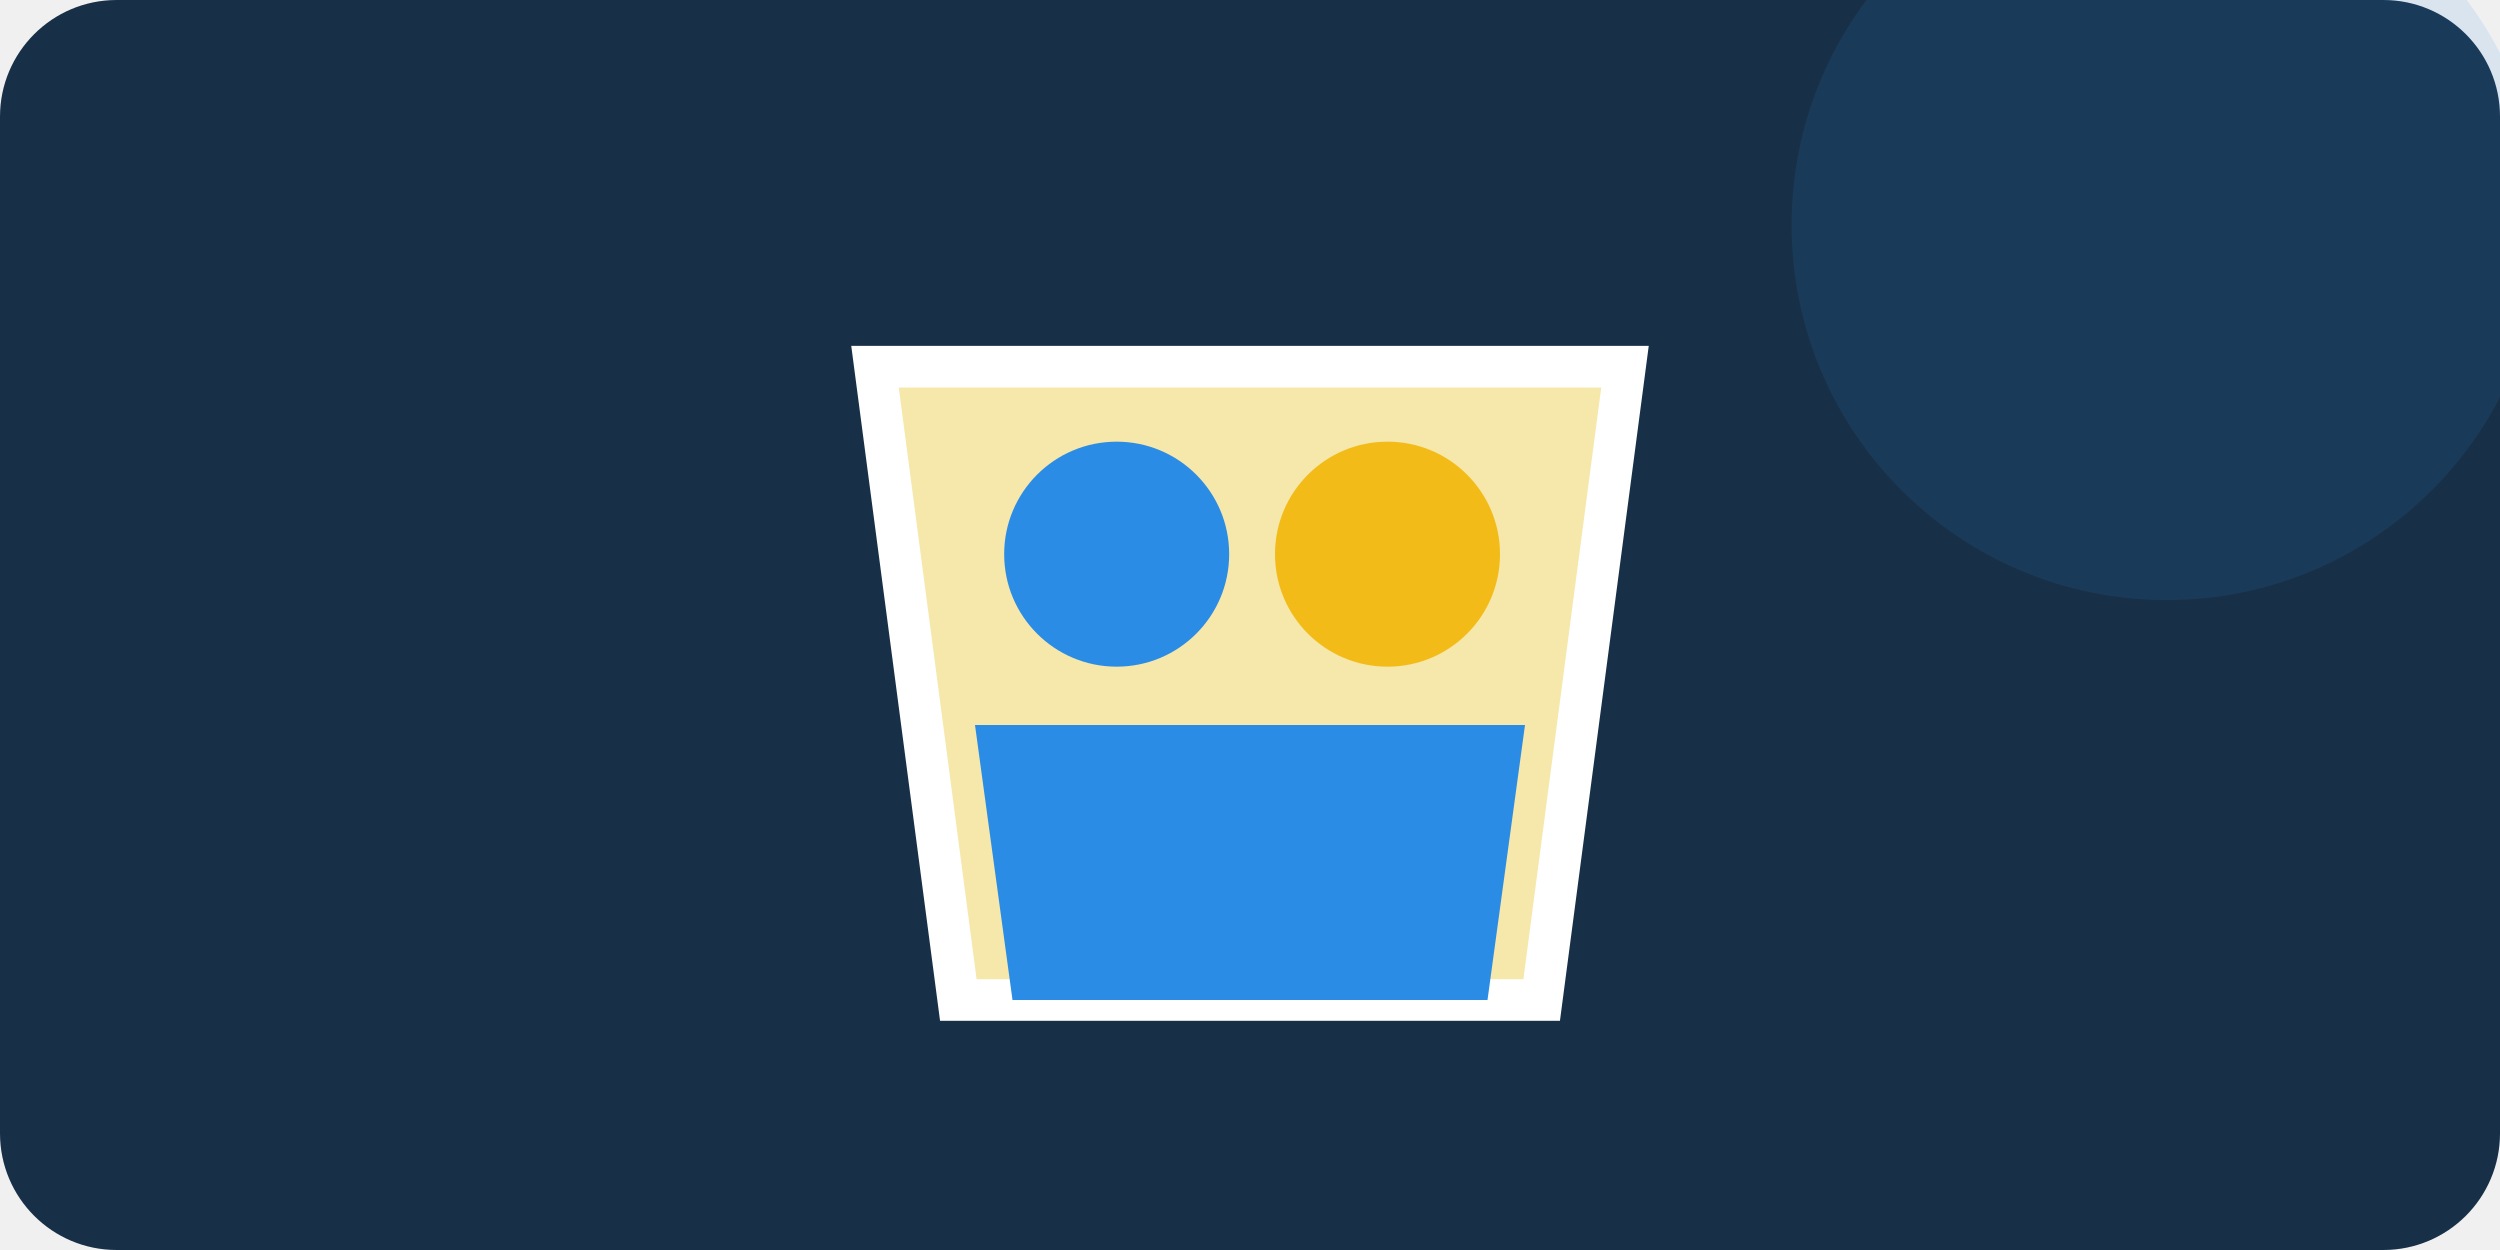
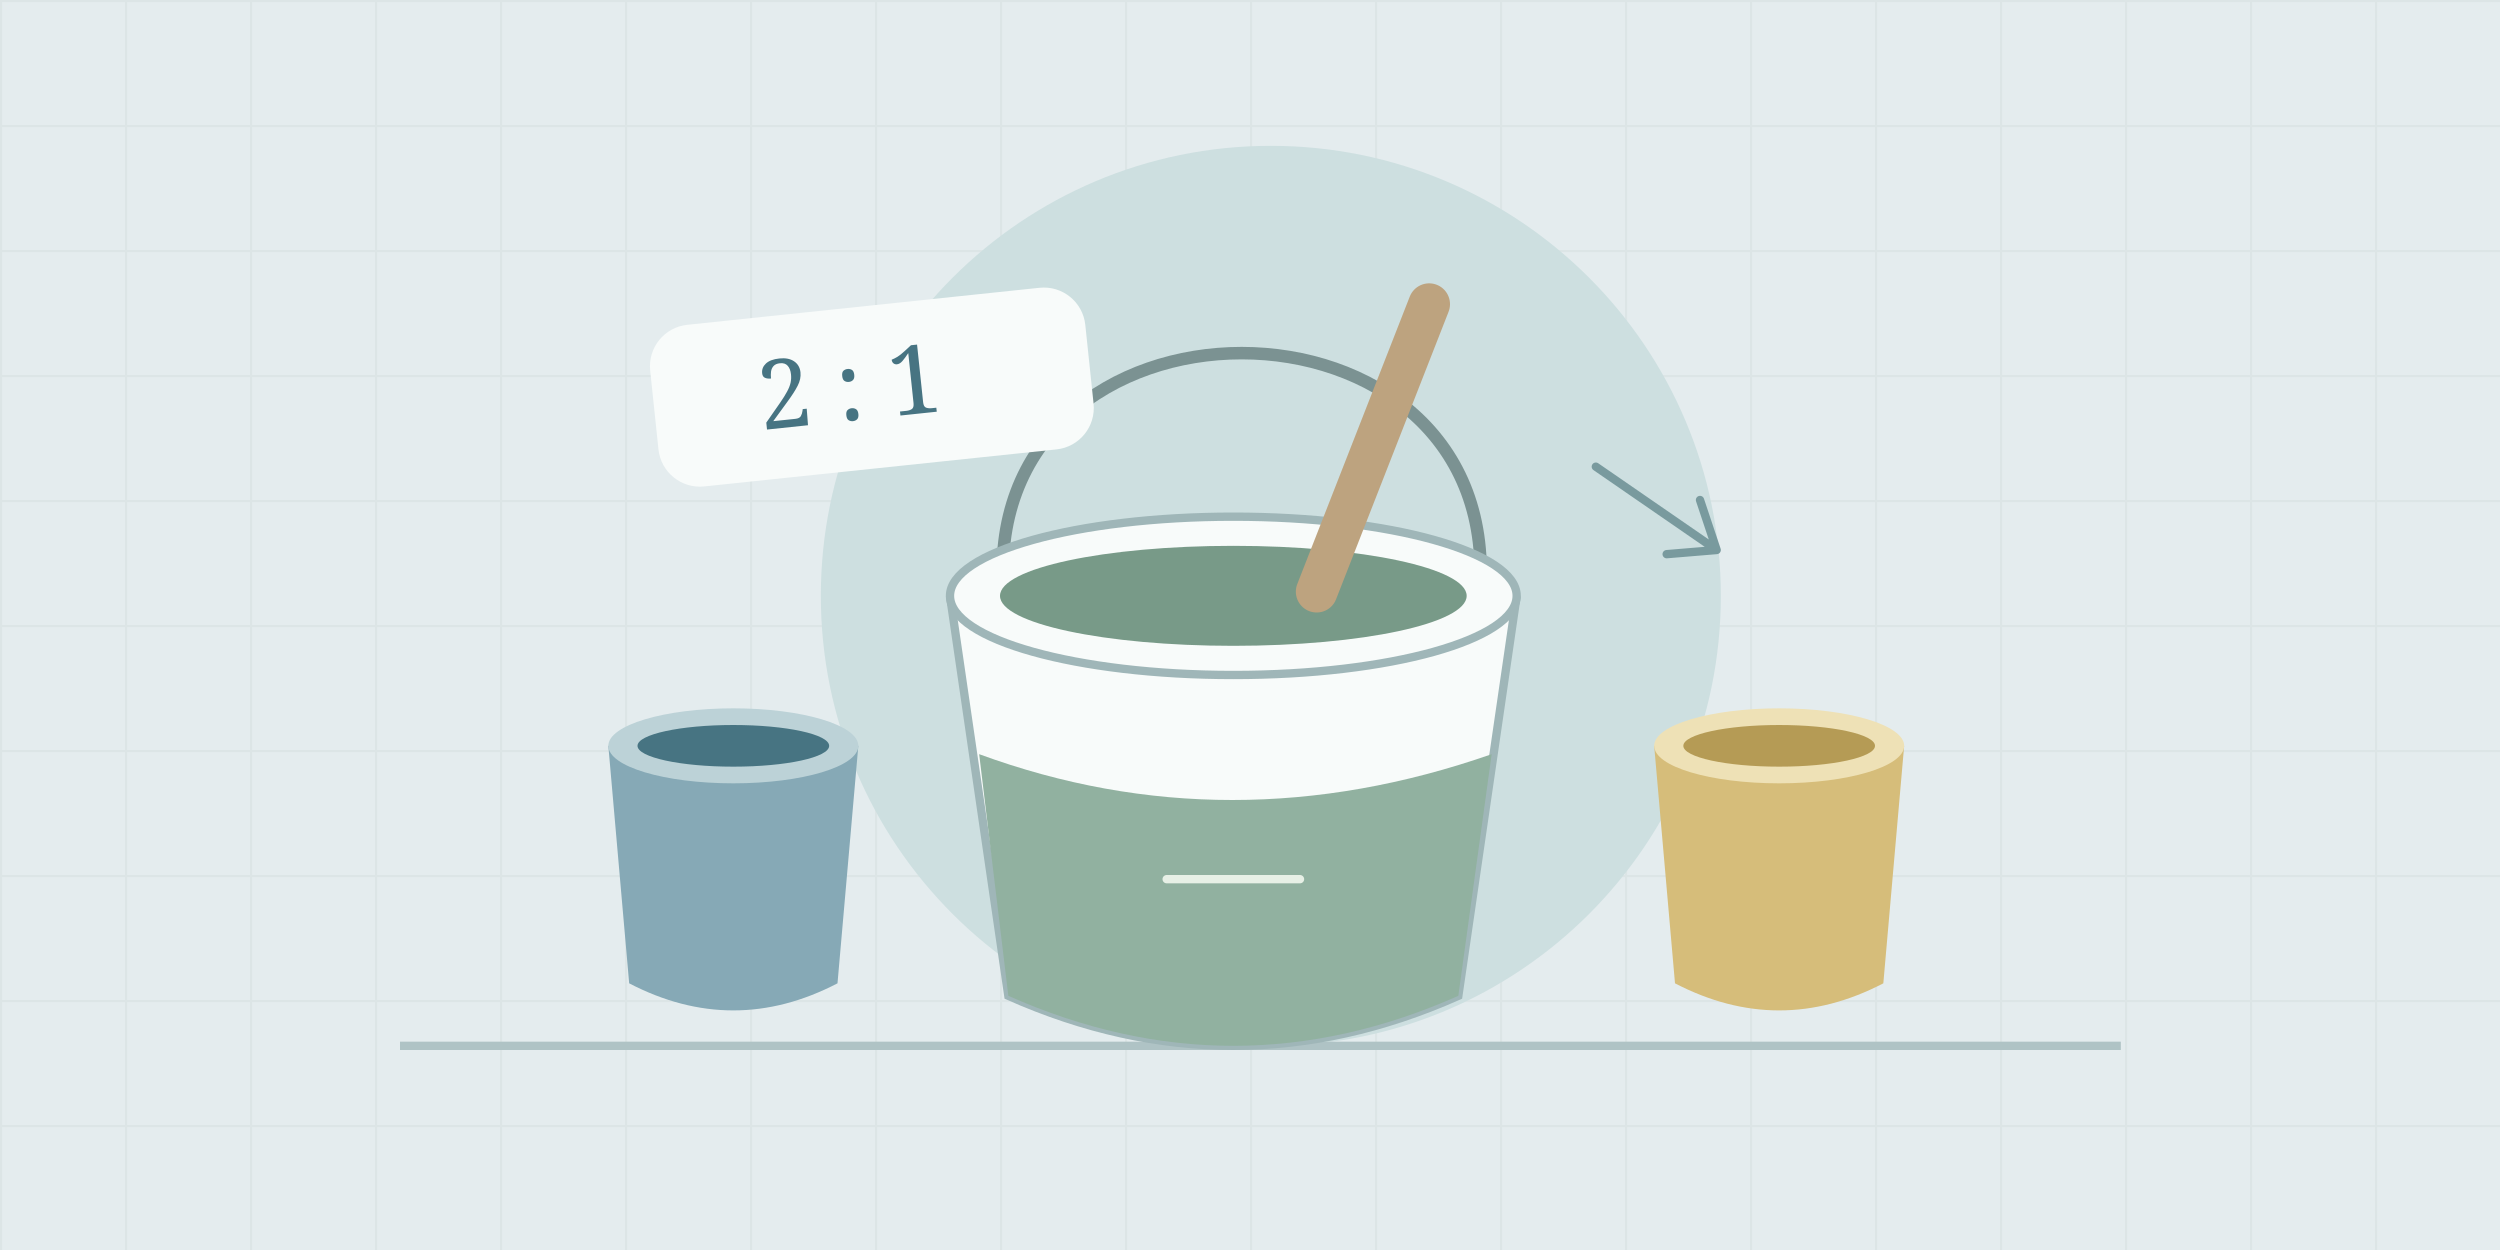
- <svg xmlns="http://www.w3.org/2000/svg" viewBox="0 0 600 300">
-   <rect width="600" height="300" rx="28" fill="#183047" />
-   <circle cx="520" cy="54" r="90" fill="#2b8ce6" opacity=".12" />
-   <path d="M210 88h180l-20 152H230Z" fill="#f6e7aa" stroke="#fff" stroke-width="10" />
-   <path d="M234 174h132l-9 66H243Z" fill="#2b8ce6" />
-   <circle cx="268" cy="133" r="27" fill="#2b8ce6" />
-   <circle cx="333" cy="133" r="27" fill="#f2bb18" />
+ <svg xmlns="http://www.w3.org/2000/svg" viewBox="0 0 600 300" fill="none">
+   <defs>
+     <pattern id="grid" width="30" height="30" patternUnits="userSpaceOnUse">
+       <path d="M30 0H0V30" stroke="#405040" stroke-opacity=".05" />
+     </pattern>
+   </defs>
+   <rect width="600" height="300" fill="#e4ecee" />
+   <rect width="600" height="300" fill="url(#grid)" />
+   <circle cx="305" cy="143" r="108" fill="#cddfe0" />
+   <g font-family="Georgia,serif">
+     <path d="M96 251h413" stroke="#afc3c5" stroke-width="2" />
+     <path d="M241 144c-8-79 122-79 114 0" stroke="#7b9292" stroke-width="3" />
+     <path d="m228 143 14 96q54 24 108 0l14-96" fill="#f8fbfa" stroke="#9fb6b8" stroke-width="2" />
+     <path d="m235 181 7 58q54 24 108 0l8-58q-63 22-123 0Z" fill="#91b1a0" />
+     <ellipse cx="296" cy="143" rx="68" ry="19" fill="#f8fbfa" stroke="#9fb6b8" stroke-width="2" />
+     <ellipse cx="296" cy="143" rx="56" ry="12" fill="#789a88" />
+     <path d="m316 142 27-69" stroke="#bda37f" stroke-width="10" stroke-linecap="round" />
+     <path d="m146 179 5 57q25 13 50 0l5-57" fill="#86a9b6" />
+     <ellipse cx="176" cy="179" rx="30" ry="9" fill="#bcd2d7" />
+     <ellipse cx="176" cy="179" rx="23" ry="5" fill="#477482" />
+     <path d="m397 179 5 57q25 13 50 0l5-57" fill="#d6bd7a" />
+     <ellipse cx="427" cy="179" rx="30" ry="9" fill="#eee1b6" />
+     <ellipse cx="427" cy="179" rx="23" ry="5" fill="#b59b55" />
+     <g transform="translate(155 79) rotate(-6)">
+       <rect width="105" height="39" rx="10" fill="#f8fbfa" />
+       <text x="25" y="27" fill="#477482" font-size="23">2 : 1</text>
+     </g>
+     <path d="m383 112 29 20m-12 1 12-1-4-12" stroke="#799a9e" stroke-width="2" stroke-linecap="round" stroke-linejoin="round" />
+     <path d="M280 211h32" stroke="#e7f0e6" stroke-width="2" stroke-linecap="round" />
+   </g>
</svg>
